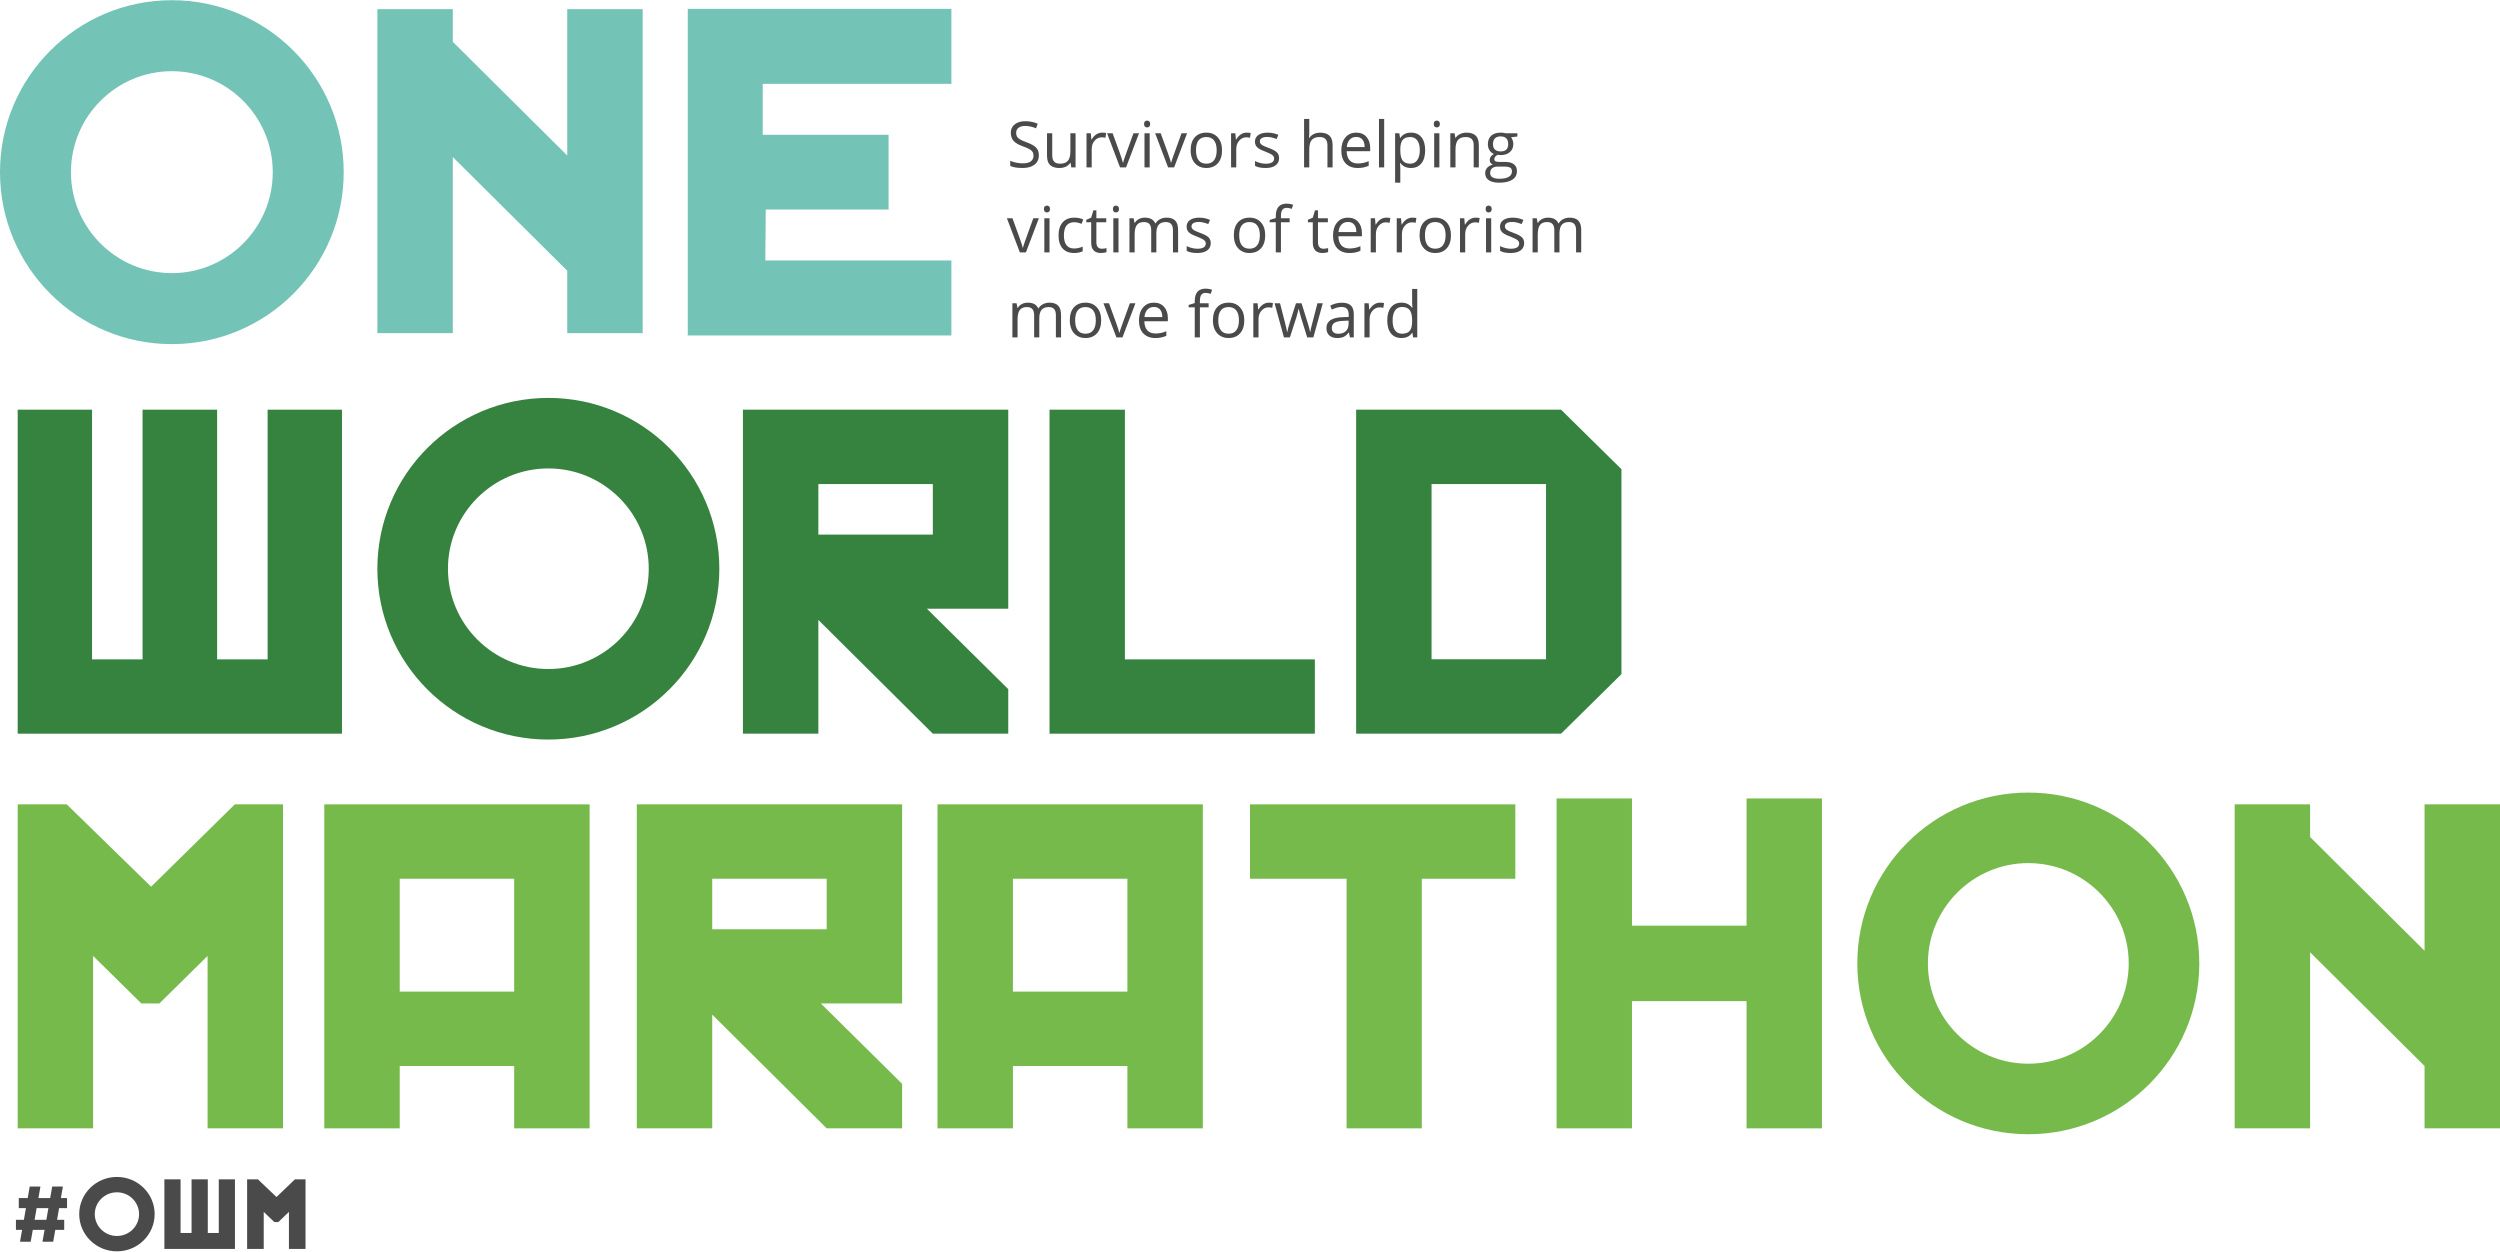
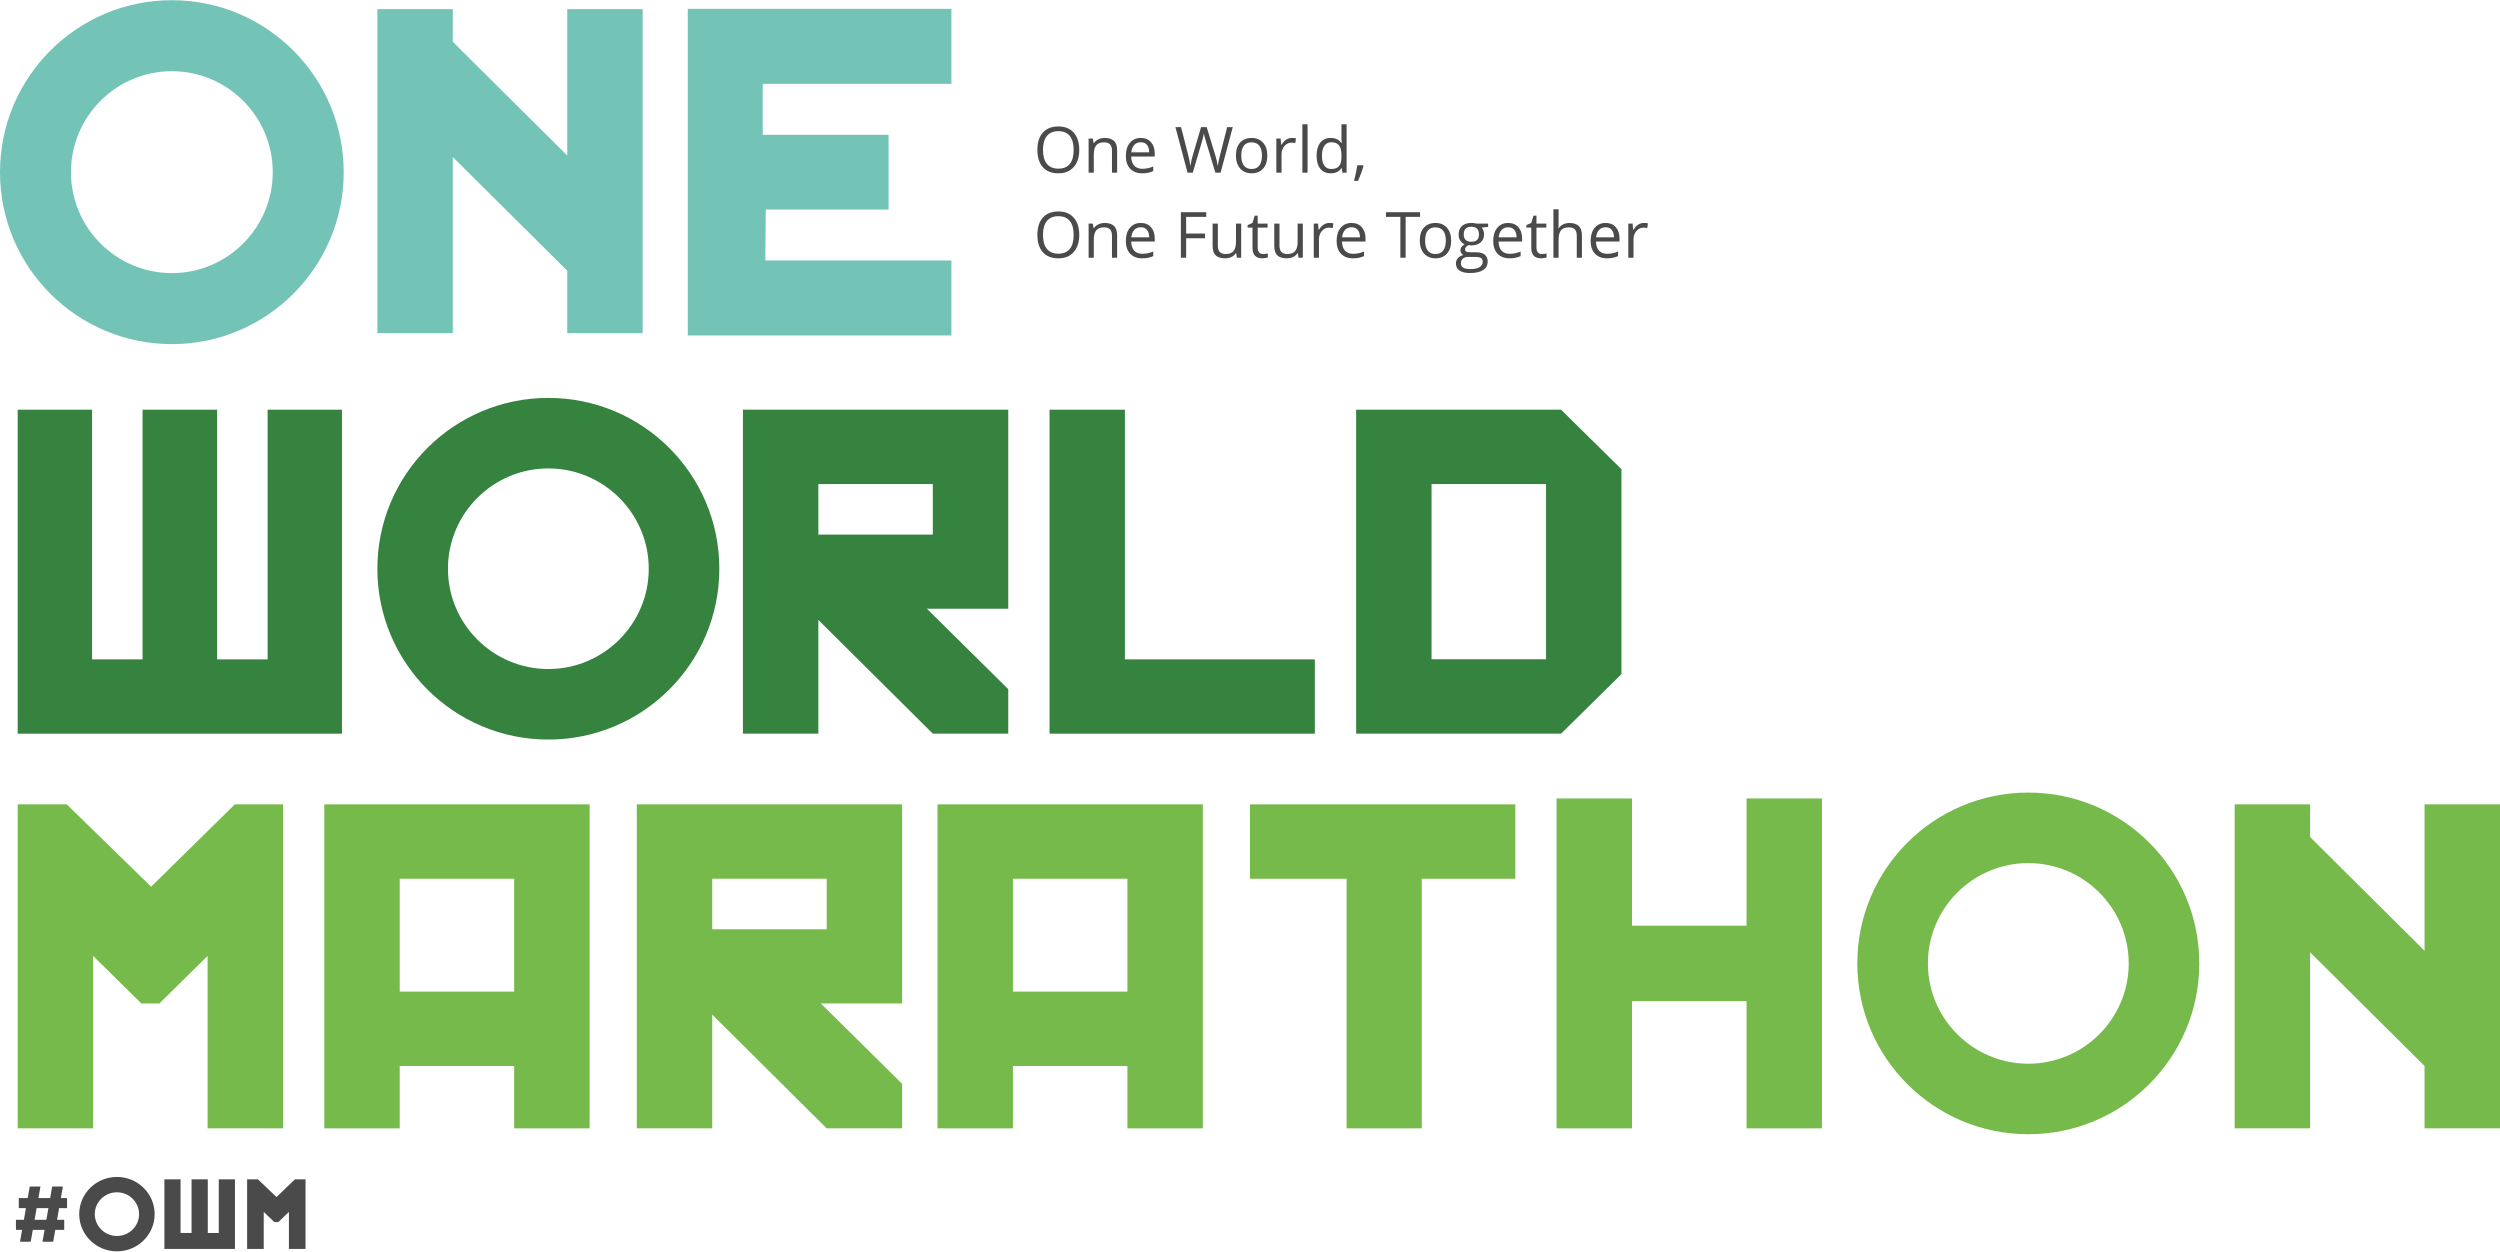
<svg xmlns="http://www.w3.org/2000/svg" width="941px" height="471px" viewBox="0 0 941 471" version="1.1">
  <defs />
  <g id="Page-1" stroke="none" stroke-width="1" fill="none" fill-rule="evenodd">
-     <g id="One-World-Strong---Home-page-Copy-4" transform="translate(-246, -207)">
+     <g id="One-World-Strong---Home-FULL" transform="translate(-246, -207)">
      <g id="Group-3" transform="translate(246, 206)">
        <g id="Group">
          <polyline id="Fill-1" fill="#74C3B7" points="142.038 4.434 170.432 4.434 170.432 16.735 213.514 59.542 213.514 4.434 241.908 4.434 241.908 126.382 213.514 126.382 213.514 102.914 170.432 60.107 170.432 126.382 142.038 126.382 142.038 4.434" />
          <g id="Group-5" fill="#74C3B7">
            <polyline id="Fill-2" points="258.881 4.328 358.11 4.328 358.11 32.556 287.093 32.556 287.093 51.729 334.465 51.729 334.465 79.876 288.233 79.876 288.07 99.048 358.11 99.048 358.11 127.277 258.881 127.277 258.881 4.328" />
            <path d="M64.685,27.8 C85.628,27.8 102.666,44.848 102.666,65.802 C102.666,86.756 85.628,103.803 64.685,103.803 C43.743,103.803 26.707,86.756 26.707,65.802 C26.707,44.848 43.743,27.8 64.685,27.8 M64.685,1.079 C28.962,1.079 0,30.057 0,65.802 C0,101.548 28.962,130.525 64.685,130.525 C100.411,130.525 129.371,101.548 129.371,65.802 C129.371,30.057 100.411,1.079 64.685,1.079" id="Fill-4" />
          </g>
          <polyline id="Fill-6" fill="#368340" points="6.658 155.206 34.646 155.206 34.646 249.192 53.656 249.192 53.656 155.206 81.724 155.206 81.724 249.192 100.733 249.192 100.733 155.206 128.722 155.206 128.722 277.154 6.658 277.154 6.658 155.206" />
          <path d="M279.637,155.206 L379.507,155.206 L379.507,230.139 L348.898,230.139 L379.507,260.402 L379.507,277.154 L351.113,277.154 L308.031,234.346 L308.031,277.154 L279.637,277.154 L279.637,155.206 Z M308.031,202.221 L351.113,202.221 L351.113,183.204 L308.031,183.204 L308.031,202.221 Z" id="Fill-7" fill="#368340" />
          <polyline id="Fill-8" fill="#368340" points="395.042 155.206 423.413 155.206 423.413 249.192 494.913 249.192 494.913 277.154 395.042 277.154 395.042 155.206" />
          <path d="M510.448,155.206 L587.586,155.206 L610.318,177.621 L610.318,254.737 L587.586,277.154 L510.448,277.154 L510.448,155.206 Z M538.841,249.155 L581.925,249.155 L581.925,183.204 L538.841,183.204 L538.841,249.155 Z" id="Fill-9" fill="#368340" />
          <path d="M206.399,177.319 C227.235,177.319 244.188,194.255 244.188,215.072 C244.188,235.889 227.235,252.822 206.399,252.822 C185.562,252.822 168.609,235.889 168.609,215.072 C168.609,194.255 185.562,177.319 206.399,177.319 M206.399,150.772 C170.853,150.772 142.038,179.559 142.038,215.072 C142.038,250.583 170.853,279.371 206.399,279.371 C241.944,279.371 270.759,250.583 270.759,215.072 C270.759,179.559 241.944,150.772 206.399,150.772" id="Fill-10" fill="#368340" />
          <path d="M763.454,325.871 C784.291,325.871 801.244,342.808 801.244,363.625 C801.244,384.442 784.291,401.379 763.454,401.379 C742.618,401.379 725.663,384.442 725.663,363.625 C725.663,342.808 742.618,325.871 763.454,325.871 M763.454,299.326 C727.906,299.326 699.092,328.112 699.092,363.625 C699.092,399.137 727.906,427.925 763.454,427.925 C799,427.925 827.814,399.137 827.814,363.625 C827.814,328.112 799,299.326 763.454,299.326" id="Fill-11" fill="#75BA4A" />
          <polyline id="Fill-12" fill="#75BA4A" points="6.658 303.76 25.123 303.76 56.881 334.752 88.391 303.76 106.528 303.76 106.528 425.708 78.133 425.708 78.133 360.81 60 378.692 53.19 378.692 35.05 360.81 35.05 425.708 6.658 425.708 6.658 303.76" />
          <path d="M122.064,303.76 L221.934,303.76 L221.934,425.708 L193.538,425.708 L193.538,402.242 L150.456,402.242 L150.456,425.708 L122.064,425.708 L122.064,303.76 Z M150.456,374.242 L193.538,374.242 L193.538,331.758 L150.456,331.758 L150.456,374.242 Z" id="Fill-13" fill="#75BA4A" />
          <path d="M239.689,303.76 L339.559,303.76 L339.559,378.692 L308.947,378.692 L339.559,408.956 L339.559,425.708 L311.163,425.708 L268.081,382.902 L268.081,425.708 L239.689,425.708 L239.689,303.76 Z M268.081,350.776 L311.163,350.776 L311.163,331.76 L268.081,331.76 L268.081,350.776 Z" id="Fill-14" fill="#75BA4A" />
          <path d="M352.875,303.76 L452.745,303.76 L452.745,425.708 L424.35,425.708 L424.35,402.242 L381.267,402.242 L381.267,425.708 L352.875,425.708 L352.875,303.76 Z M381.267,374.242 L424.35,374.242 L424.35,331.758 L381.267,331.758 L381.267,374.242 Z" id="Fill-15" fill="#75BA4A" />
          <polyline id="Fill-16" fill="#75BA4A" points="470.5 303.76 570.37 303.76 570.37 331.76 535.163 331.76 535.163 425.708 506.854 425.708 506.854 331.76 470.5 331.76 470.5 303.76" />
          <polyline id="Fill-17" fill="#75BA4A" points="585.906 301.543 614.277 301.543 614.277 349.424 657.403 349.424 657.403 301.543 685.776 301.543 685.776 425.708 657.403 425.708 657.403 377.825 614.277 377.825 614.277 425.708 585.906 425.708 585.906 301.543" />
          <polyline id="Fill-18" fill="#75BA4A" points="912.604 303.76 912.604 358.865 869.522 316.058 869.522 303.76 841.13 303.76 841.13 425.708 869.522 425.708 869.522 359.434 912.604 402.241 912.604 425.708 941 425.708 941 303.76 912.604 303.76" />
        </g>
        <g id="#OWM-Copy" transform="translate(6, 444)" fill="#4A4A4A">
          <polyline id="Fill-19" points="55.874 0.903 61.965 0.903 61.965 21.091 66.101 21.091 66.101 0.903 72.21 0.903 72.21 21.091 76.346 21.091 76.346 0.903 82.437 0.903 82.437 27.097 55.874 27.097 55.874 0.903" />
          <path d="M38.012,5.78 C42.608,5.78 46.349,9.467 46.349,13.999 C46.349,18.533 42.608,22.22 38.012,22.22 C33.416,22.22 29.677,18.533 29.677,13.999 C29.677,9.467 33.416,5.78 38.012,5.78 M38.012,0 C30.17,0 23.815,6.267 23.815,13.999 C23.815,21.732 30.17,28 38.012,28 C45.853,28 52.21,21.732 52.21,13.999 C52.21,6.267 45.853,0 38.012,0" id="Fill-20" />
          <polyline id="Fill-21" points="87.017 0.903 91.082 0.903 98.072 7.56 105.007 0.903 109 0.903 109 27.097 102.75 27.097 102.75 13.156 98.758 16.998 97.259 16.998 93.266 13.156 93.266 27.097 87.017 27.097 87.017 0.903" />
          <path d="M2.32,19.934 L0,19.934 L0,16.137 L2.992,16.137 L3.755,11.744 L1.068,11.744 L1.068,7.946 L4.427,7.946 L5.19,3.613 L9.221,3.613 L8.457,7.946 L12.885,7.946 L13.647,3.613 L17.678,3.613 L16.914,7.946 L19.235,7.946 L19.235,11.744 L16.243,11.744 L15.479,16.137 L18.166,16.137 L18.166,19.934 L14.808,19.934 L14.015,24.387 L9.984,24.387 L10.778,19.934 L6.351,19.934 L5.557,24.387 L1.527,24.387 L2.32,19.934 Z M11.449,16.137 L12.213,11.744 L7.786,11.744 L7.022,16.137 L11.449,16.137 Z" id="Fill-22" />
        </g>
-         <text id="Survivors-helping-vi" font-family="OpenSans-SemiBold, Open Sans" font-size="24" font-weight="500" line-spacing="32" fill="#4A4A4A">
-           <tspan x="379" y="64">Survivors helping </tspan>
-           <tspan x="379" y="96">victims of terrorism </tspan>
-           <tspan x="379" y="128">move forward</tspan>
+         <text id="One-World,-One-Futur" font-family="OpenSans-SemiBold, Open Sans" font-size="24" font-weight="500" line-spacing="32" fill="#4A4A4A">
+           <tspan x="389" y="66">One World, </tspan>
+           <tspan x="389" y="98">One Future Together</tspan>
        </text>
      </g>
    </g>
  </g>
</svg>
